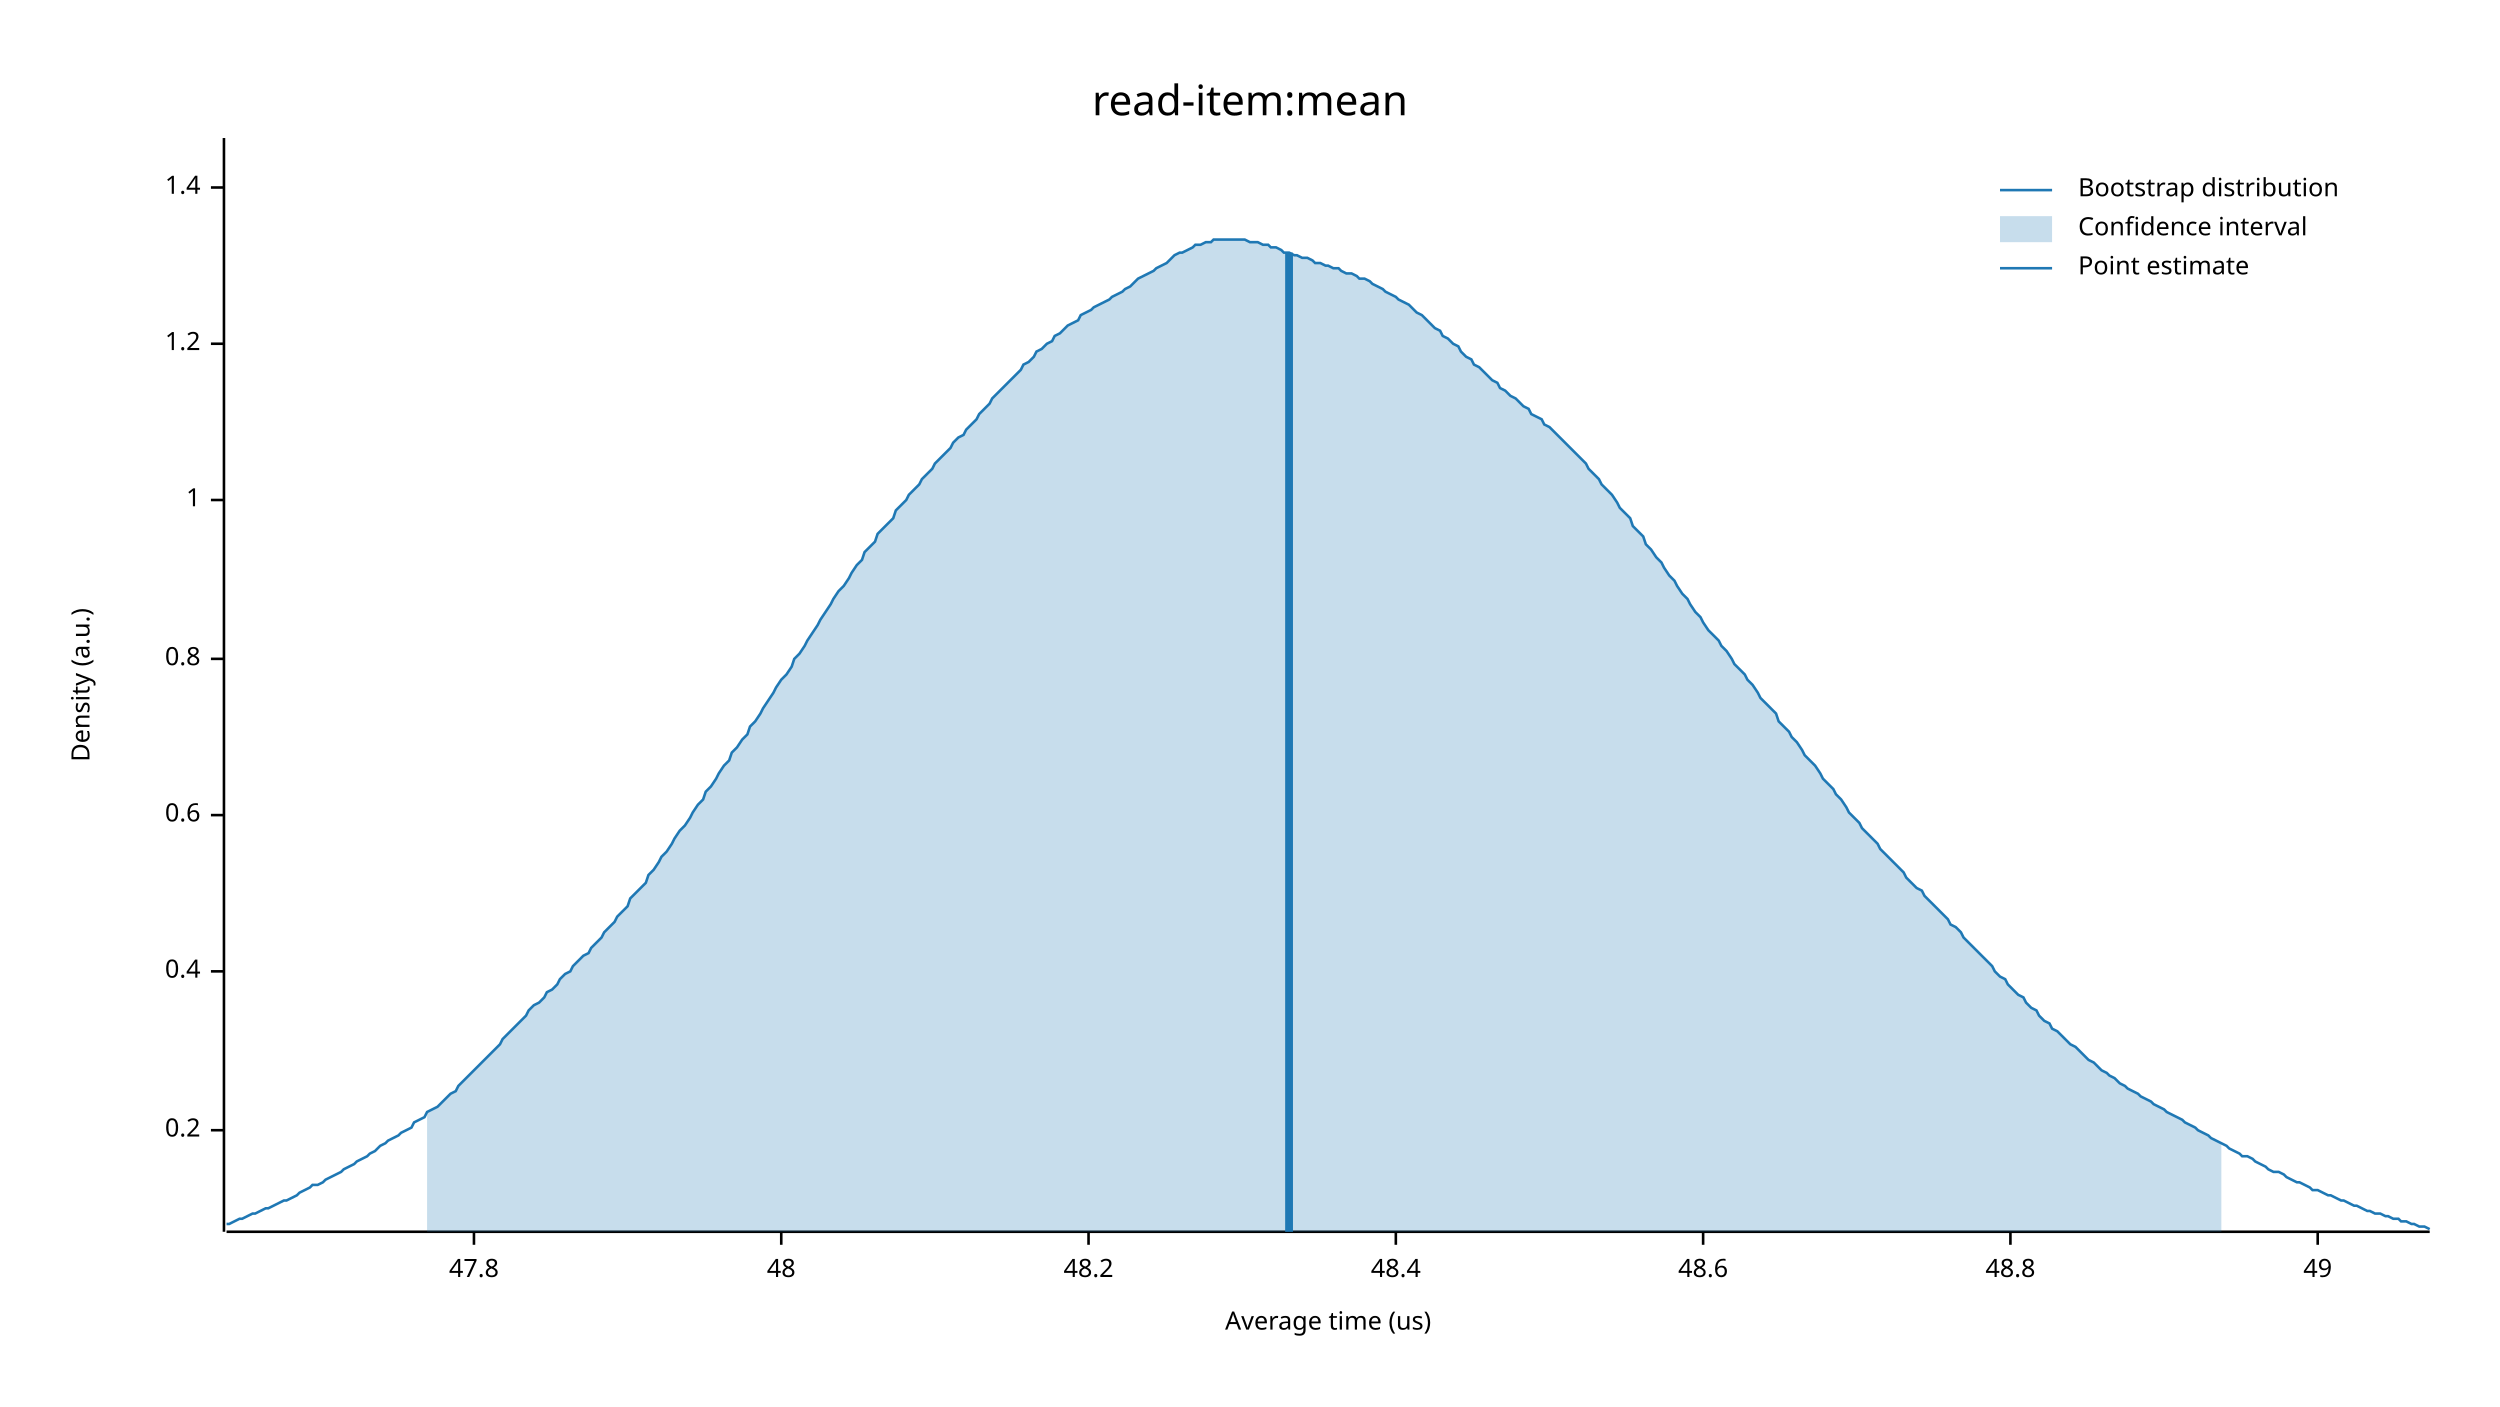
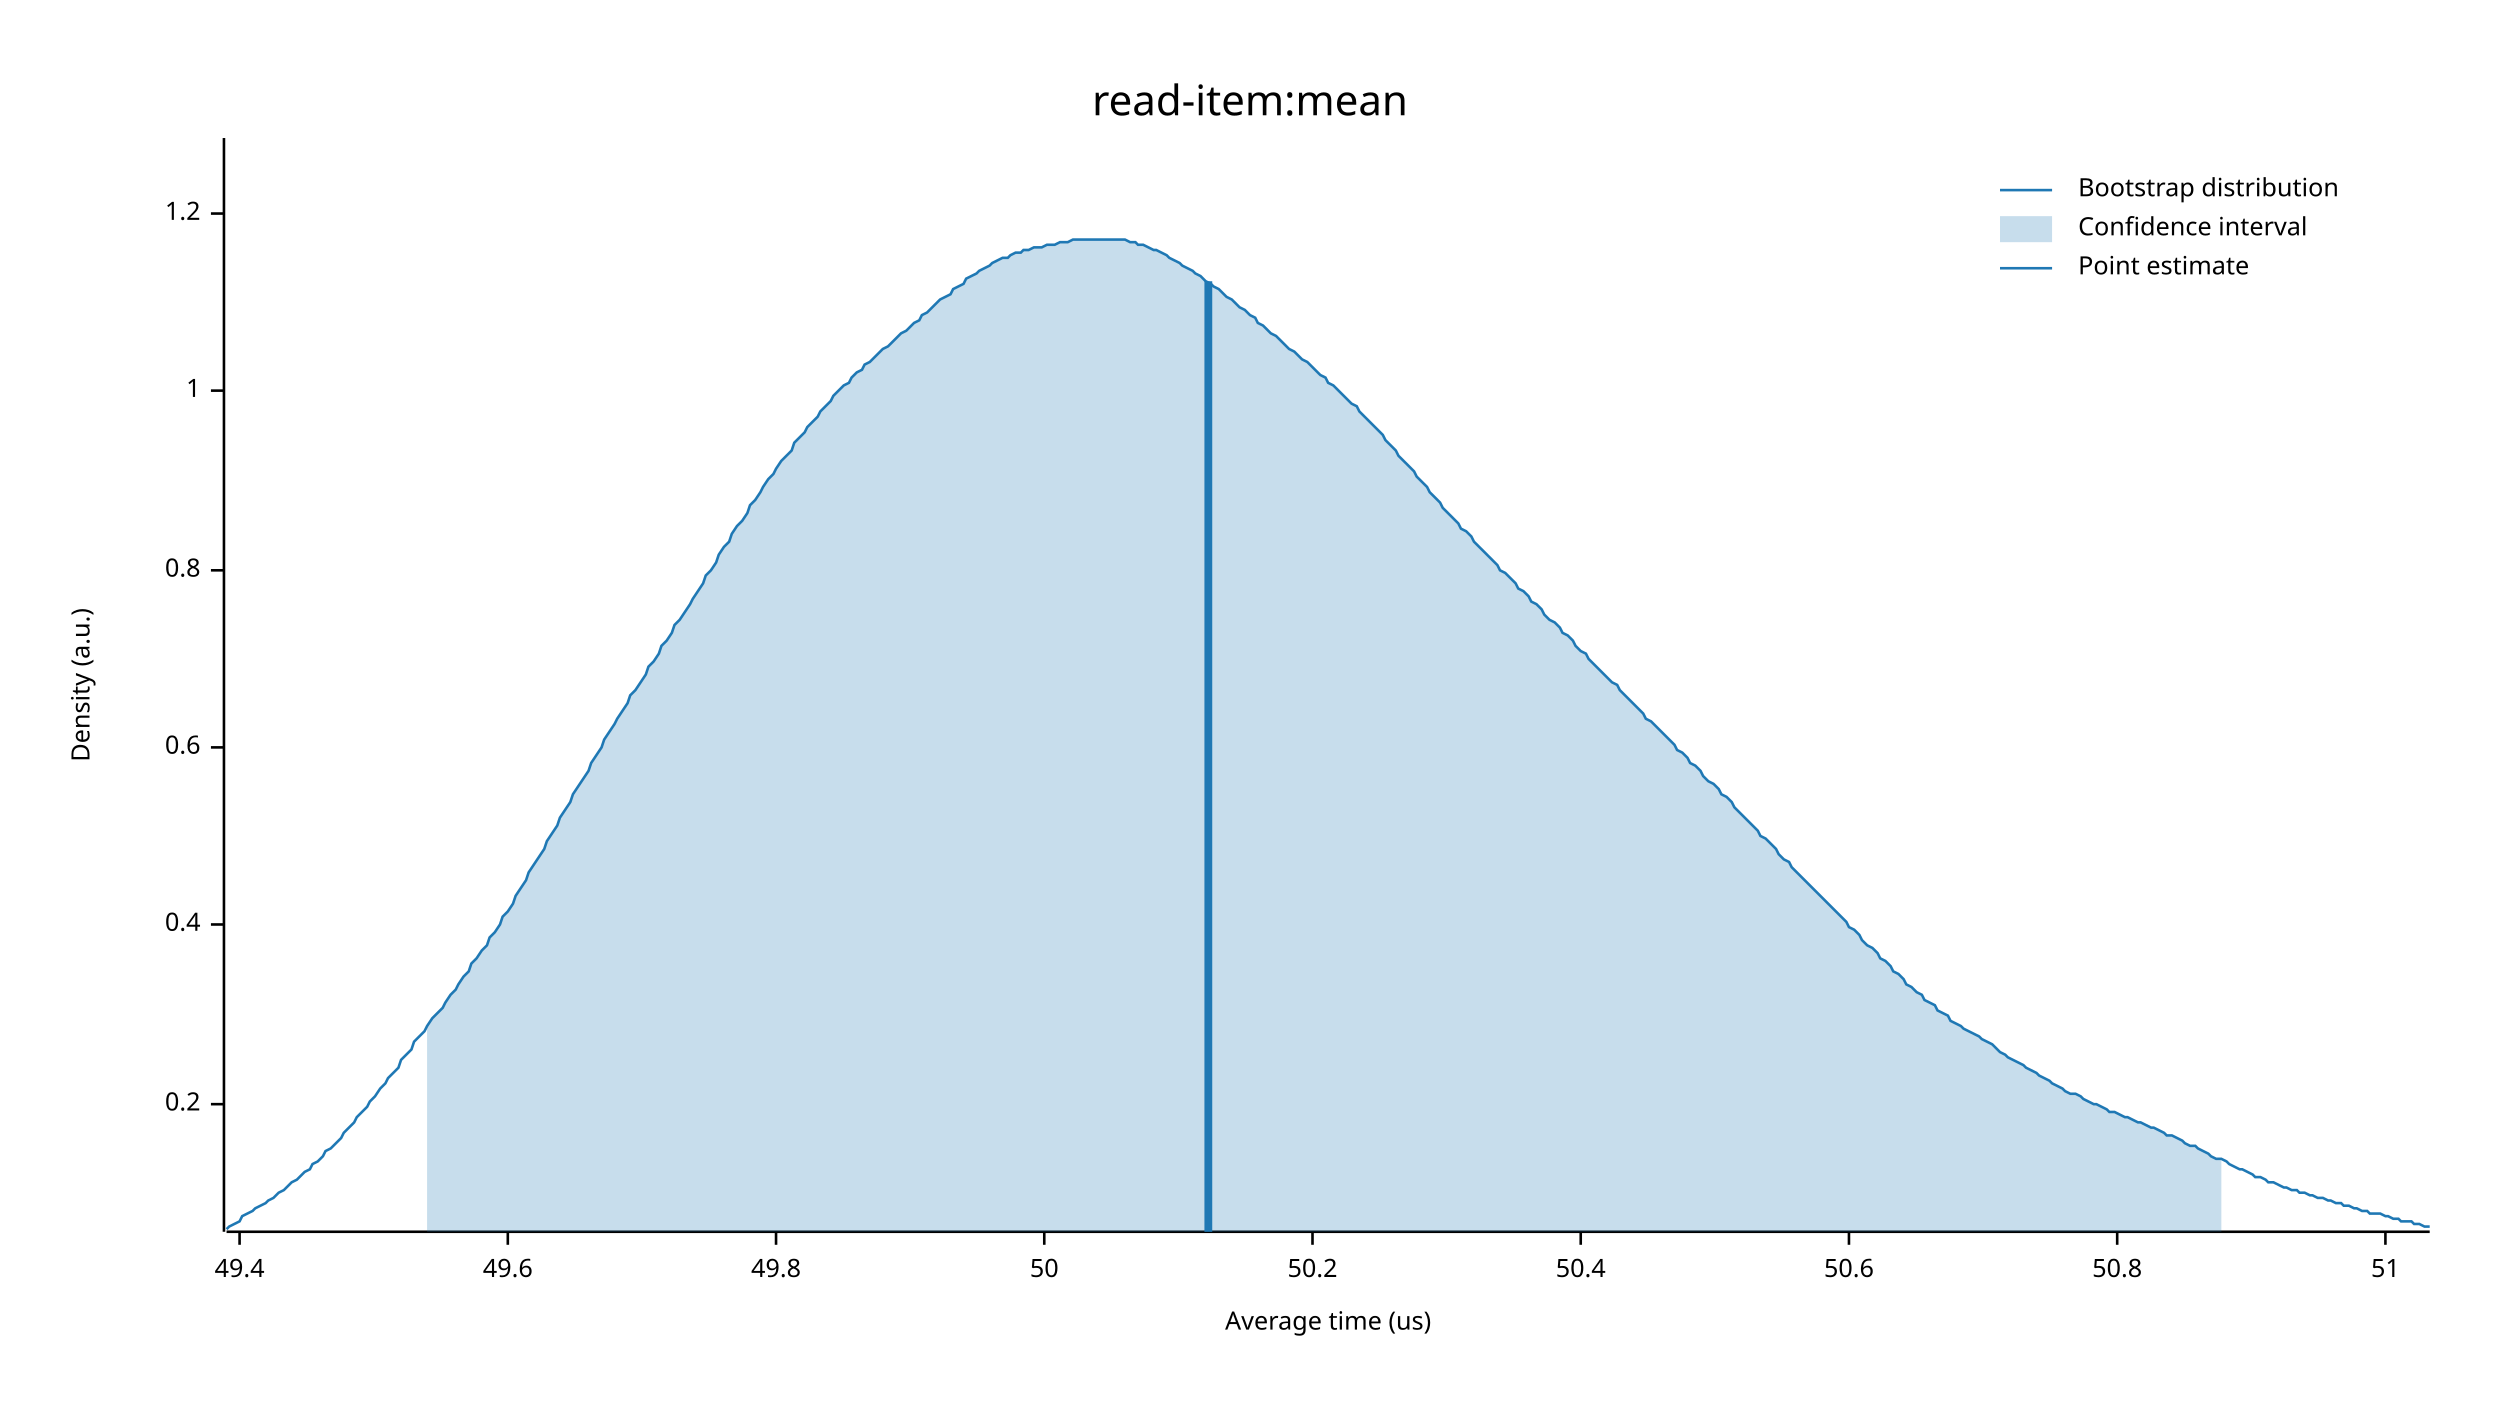
<svg xmlns="http://www.w3.org/2000/svg" style="background-color: white;" width="960" height="540" viewBox="0 0 960 540">
  <text x="480" y="32" dy="0.76em" text-anchor="middle" font-family="sans-serif" font-size="16.129" opacity="1" fill="#000000">
read-item:mean
</text>
  <text x="27" y="263" dy="0.76em" text-anchor="middle" font-family="sans-serif" font-size="9.677" opacity="1" fill="#000000" transform="rotate(270, 27, 263)">
Density (a.u.)
</text>
  <text x="510" y="513" dy="-0.5ex" text-anchor="middle" font-family="sans-serif" font-size="9.677" opacity="1" fill="#000000">
Average time (us)
</text>
  <polyline fill="none" opacity="1" stroke="#000000" stroke-width="1" points="86,53 86,473 " />
-   <text x="77" y="434" dy="0.5ex" text-anchor="end" font-family="sans-serif" font-size="9.677" opacity="1" fill="#000000">
+   <text x="77" y="424" dy="0.5ex" text-anchor="end" font-family="sans-serif" font-size="9.677" opacity="1" fill="#000000">
0.2
</text>
-   <polyline fill="none" opacity="1" stroke="#000000" stroke-width="1" points="81,434 86,434 " />
-   <text x="77" y="373" dy="0.5ex" text-anchor="end" font-family="sans-serif" font-size="9.677" opacity="1" fill="#000000">
+   <polyline fill="none" opacity="1" stroke="#000000" stroke-width="1" points="81,424 86,424 " />
+   <text x="77" y="355" dy="0.5ex" text-anchor="end" font-family="sans-serif" font-size="9.677" opacity="1" fill="#000000">
0.4
</text>
-   <polyline fill="none" opacity="1" stroke="#000000" stroke-width="1" points="81,373 86,373 " />
-   <text x="77" y="313" dy="0.5ex" text-anchor="end" font-family="sans-serif" font-size="9.677" opacity="1" fill="#000000">
+   <polyline fill="none" opacity="1" stroke="#000000" stroke-width="1" points="81,355 86,355 " />
+   <text x="77" y="287" dy="0.5ex" text-anchor="end" font-family="sans-serif" font-size="9.677" opacity="1" fill="#000000">
0.6
</text>
-   <polyline fill="none" opacity="1" stroke="#000000" stroke-width="1" points="81,313 86,313 " />
-   <text x="77" y="253" dy="0.5ex" text-anchor="end" font-family="sans-serif" font-size="9.677" opacity="1" fill="#000000">
+   <polyline fill="none" opacity="1" stroke="#000000" stroke-width="1" points="81,287 86,287 " />
+   <text x="77" y="219" dy="0.5ex" text-anchor="end" font-family="sans-serif" font-size="9.677" opacity="1" fill="#000000">
0.8
</text>
-   <polyline fill="none" opacity="1" stroke="#000000" stroke-width="1" points="81,253 86,253 " />
-   <text x="77" y="192" dy="0.5ex" text-anchor="end" font-family="sans-serif" font-size="9.677" opacity="1" fill="#000000">
+   <polyline fill="none" opacity="1" stroke="#000000" stroke-width="1" points="81,219 86,219 " />
+   <text x="77" y="150" dy="0.5ex" text-anchor="end" font-family="sans-serif" font-size="9.677" opacity="1" fill="#000000">
1
</text>
-   <polyline fill="none" opacity="1" stroke="#000000" stroke-width="1" points="81,192 86,192 " />
-   <text x="77" y="132" dy="0.5ex" text-anchor="end" font-family="sans-serif" font-size="9.677" opacity="1" fill="#000000">
+   <polyline fill="none" opacity="1" stroke="#000000" stroke-width="1" points="81,150 86,150 " />
+   <text x="77" y="82" dy="0.5ex" text-anchor="end" font-family="sans-serif" font-size="9.677" opacity="1" fill="#000000">
1.2
</text>
-   <polyline fill="none" opacity="1" stroke="#000000" stroke-width="1" points="81,132 86,132 " />
-   <text x="77" y="72" dy="0.5ex" text-anchor="end" font-family="sans-serif" font-size="9.677" opacity="1" fill="#000000">
- 1.4
+   <polyline fill="none" opacity="1" stroke="#000000" stroke-width="1" points="81,82 86,82 " />
+   <polyline fill="none" opacity="1" stroke="#000000" stroke-width="1" points="87,473 933,473 " />
+   <text x="92" y="483" dy="0.76em" text-anchor="middle" font-family="sans-serif" font-size="9.677" opacity="1" fill="#000000">
+ 49.4
</text>
-   <polyline fill="none" opacity="1" stroke="#000000" stroke-width="1" points="81,72 86,72 " />
-   <polyline fill="none" opacity="1" stroke="#000000" stroke-width="1" points="87,473 933,473 " />
-   <text x="182" y="483" dy="0.76em" text-anchor="middle" font-family="sans-serif" font-size="9.677" opacity="1" fill="#000000">
- 47.8
+   <polyline fill="none" opacity="1" stroke="#000000" stroke-width="1" points="92,473 92,478 " />
+   <text x="195" y="483" dy="0.76em" text-anchor="middle" font-family="sans-serif" font-size="9.677" opacity="1" fill="#000000">
+ 49.6
</text>
-   <polyline fill="none" opacity="1" stroke="#000000" stroke-width="1" points="182,473 182,478 " />
-   <text x="300" y="483" dy="0.76em" text-anchor="middle" font-family="sans-serif" font-size="9.677" opacity="1" fill="#000000">
- 48
+   <polyline fill="none" opacity="1" stroke="#000000" stroke-width="1" points="195,473 195,478 " />
+   <text x="298" y="483" dy="0.76em" text-anchor="middle" font-family="sans-serif" font-size="9.677" opacity="1" fill="#000000">
+ 49.8
</text>
-   <polyline fill="none" opacity="1" stroke="#000000" stroke-width="1" points="300,473 300,478 " />
-   <text x="418" y="483" dy="0.76em" text-anchor="middle" font-family="sans-serif" font-size="9.677" opacity="1" fill="#000000">
- 48.2
+   <polyline fill="none" opacity="1" stroke="#000000" stroke-width="1" points="298,473 298,478 " />
+   <text x="401" y="483" dy="0.76em" text-anchor="middle" font-family="sans-serif" font-size="9.677" opacity="1" fill="#000000">
+ 50
</text>
-   <polyline fill="none" opacity="1" stroke="#000000" stroke-width="1" points="418,473 418,478 " />
-   <text x="536" y="483" dy="0.76em" text-anchor="middle" font-family="sans-serif" font-size="9.677" opacity="1" fill="#000000">
- 48.4
+   <polyline fill="none" opacity="1" stroke="#000000" stroke-width="1" points="401,473 401,478 " />
+   <text x="504" y="483" dy="0.76em" text-anchor="middle" font-family="sans-serif" font-size="9.677" opacity="1" fill="#000000">
+ 50.2
</text>
-   <polyline fill="none" opacity="1" stroke="#000000" stroke-width="1" points="536,473 536,478 " />
-   <text x="654" y="483" dy="0.76em" text-anchor="middle" font-family="sans-serif" font-size="9.677" opacity="1" fill="#000000">
- 48.6
+   <polyline fill="none" opacity="1" stroke="#000000" stroke-width="1" points="504,473 504,478 " />
+   <text x="607" y="483" dy="0.76em" text-anchor="middle" font-family="sans-serif" font-size="9.677" opacity="1" fill="#000000">
+ 50.4
</text>
-   <polyline fill="none" opacity="1" stroke="#000000" stroke-width="1" points="654,473 654,478 " />
-   <text x="772" y="483" dy="0.76em" text-anchor="middle" font-family="sans-serif" font-size="9.677" opacity="1" fill="#000000">
- 48.8
+   <polyline fill="none" opacity="1" stroke="#000000" stroke-width="1" points="607,473 607,478 " />
+   <text x="710" y="483" dy="0.76em" text-anchor="middle" font-family="sans-serif" font-size="9.677" opacity="1" fill="#000000">
+ 50.6
</text>
-   <polyline fill="none" opacity="1" stroke="#000000" stroke-width="1" points="772,473 772,478 " />
-   <text x="890" y="483" dy="0.76em" text-anchor="middle" font-family="sans-serif" font-size="9.677" opacity="1" fill="#000000">
- 49
+   <polyline fill="none" opacity="1" stroke="#000000" stroke-width="1" points="710,473 710,478 " />
+   <text x="813" y="483" dy="0.76em" text-anchor="middle" font-family="sans-serif" font-size="9.677" opacity="1" fill="#000000">
+ 50.8
</text>
-   <polyline fill="none" opacity="1" stroke="#000000" stroke-width="1" points="890,473 890,478 " />
-   <polyline fill="none" opacity="1" stroke="#1F78B4" stroke-width="1" points="87,470 88,470 90,469 92,468 93,468 95,467 97,466 98,466 100,465 102,464 103,464 105,463 107,462 109,461 110,461 112,460 114,459 115,458 117,457 119,456 120,455 122,455 124,454 125,453 127,452 129,451 131,450 132,449 134,448 136,447 137,446 139,445 141,444 142,443 144,442 146,440 148,439 149,438 151,437 153,436 154,435 156,434 158,433 159,431 161,430 163,429 164,427 166,426 168,425 170,423 171,422 173,420 175,419 176,417 178,415 180,413 181,412 183,410 185,408 187,406 188,405 190,403 192,401 193,399 195,397 197,395 198,394 200,392 202,390 203,388 205,386 207,385 209,383 210,381 212,380 214,378 215,376 217,374 219,373 220,371 222,369 224,367 226,366 227,364 229,362 231,360 232,358 234,356 236,354 237,352 239,350 241,348 242,345 244,343 246,341 248,339 249,336 251,334 253,331 254,329 256,327 258,324 259,322 261,319 263,317 265,314 266,312 268,309 270,307 271,304 273,302 275,299 276,297 278,294 280,292 281,289 283,287 285,284 287,282 288,279 290,277 292,274 293,272 295,269 297,266 298,264 300,261 302,259 304,256 305,253 307,251 309,248 310,246 312,243 314,240 315,238 317,235 319,232 320,230 322,227 324,225 326,222 327,220 329,217 331,215 332,212 334,210 336,208 337,205 339,203 341,201 343,199 344,196 346,194 348,192 349,190 351,188 353,186 354,184 356,182 358,180 359,178 361,176 363,174 365,172 366,170 368,168 370,167 371,165 373,163 375,161 376,159 378,157 380,155 381,153 383,151 385,149 387,147 388,146 390,144 392,142 393,140 395,139 397,137 398,135 400,134 402,132 404,131 405,129 407,128 409,126 410,125 412,124 414,123 415,121 417,120 419,119 420,118 422,117 424,116 426,115 427,114 429,113 431,112 432,111 434,110 436,108 437,107 439,106 441,105 443,104 444,103 446,102 448,101 449,100 451,98 453,97 454,97 456,96 458,95 459,94 461,94 463,93 465,93 466,92 468,92 470,92 471,92 473,92 475,92 476,92 478,92 480,93 482,93 483,93 485,94 487,94 488,95 490,95 492,96 493,97 495,97 497,98 498,98 500,99 502,99 504,100 505,101 507,101 509,102 510,102 512,103 514,103 515,104 517,105 519,105 521,106 522,107 524,107 526,108 527,109 529,110 531,111 532,112 534,113 536,114 537,115 539,116 541,117 543,119 544,120 546,121 548,123 549,124 551,126 553,127 554,129 556,130 558,132 560,133 561,135 563,137 565,138 566,140 568,141 570,143 571,144 573,146 575,147 576,149 578,150 580,152 582,153 583,154 585,156 587,157 588,159 590,160 592,161 593,163 595,164 597,166 599,168 600,169 602,171 604,173 605,174 607,176 609,178 610,180 612,182 614,184 615,186 617,188 619,190 621,193 622,195 624,197 626,199 627,202 629,204 631,206 632,209 634,211 636,214 638,216 639,218 641,221 643,223 644,225 646,228 648,230 649,232 651,235 653,237 654,239 656,242 658,244 660,246 661,248 663,250 665,253 666,255 668,257 670,259 671,261 673,263 675,266 676,268 678,270 680,272 682,274 683,277 685,279 687,281 688,283 690,285 692,288 693,290 695,292 697,294 699,297 700,299 702,301 704,303 705,305 707,307 709,310 710,312 712,314 714,316 715,318 717,320 719,322 721,324 722,326 724,328 726,330 727,331 729,333 731,335 732,337 734,339 736,341 738,342 739,344 741,346 743,348 744,349 746,351 748,353 749,355 751,356 753,358 754,360 756,362 758,364 760,366 761,367 763,369 765,371 766,373 768,375 770,376 771,378 773,380 775,382 777,383 778,385 780,387 782,388 783,390 785,392 787,393 788,395 790,396 792,398 793,399 795,401 797,402 799,404 800,405 802,407 804,408 805,409 807,411 809,412 810,413 812,414 814,416 816,417 817,418 819,419 821,420 822,421 824,422 826,423 827,424 829,425 831,426 832,427 834,428 836,429 838,430 839,431 841,432 843,433 844,434 846,435 848,436 849,437 851,438 853,439 855,440 856,441 858,442 860,443 861,444 863,444 865,445 866,446 868,447 870,448 871,449 873,450 875,450 877,451 878,452 880,453 882,454 883,454 885,455 887,456 888,457 890,457 892,458 894,459 895,459 897,460 899,461 900,461 902,462 904,463 905,463 907,464 909,465 910,465 912,466 914,466 916,467 917,467 919,468 921,468 922,469 924,469 926,470 927,470 929,471 931,471 933,472 " />
-   <polygon opacity="0.25" fill="#1F78B4" points="164,427 166,426 168,425 170,423 171,422 173,420 175,419 176,417 178,415 180,413 181,412 183,410 185,408 187,406 188,405 190,403 192,401 193,399 195,397 197,395 198,394 200,392 202,390 203,388 205,386 207,385 209,383 210,381 212,380 214,378 215,376 217,374 219,373 220,371 222,369 224,367 226,366 227,364 229,362 231,360 232,358 234,356 236,354 237,352 239,350 241,348 242,345 244,343 246,341 248,339 249,336 251,334 253,331 254,329 256,327 258,324 259,322 261,319 263,317 265,314 266,312 268,309 270,307 271,304 273,302 275,299 276,297 278,294 280,292 281,289 283,287 285,284 287,282 288,279 290,277 292,274 293,272 295,269 297,266 298,264 300,261 302,259 304,256 305,253 307,251 309,248 310,246 312,243 314,240 315,238 317,235 319,232 320,230 322,227 324,225 326,222 327,220 329,217 331,215 332,212 334,210 336,208 337,205 339,203 341,201 343,199 344,196 346,194 348,192 349,190 351,188 353,186 354,184 356,182 358,180 359,178 361,176 363,174 365,172 366,170 368,168 370,167 371,165 373,163 375,161 376,159 378,157 380,155 381,153 383,151 385,149 387,147 388,146 390,144 392,142 393,140 395,139 397,137 398,135 400,134 402,132 404,131 405,129 407,128 409,126 410,125 412,124 414,123 415,121 417,120 419,119 420,118 422,117 424,116 426,115 427,114 429,113 431,112 432,111 434,110 436,108 437,107 439,106 441,105 443,104 444,103 446,102 448,101 449,100 451,98 453,97 454,97 456,96 458,95 459,94 461,94 463,93 465,93 466,92 468,92 470,92 471,92 473,92 475,92 476,92 478,92 480,93 482,93 483,93 485,94 487,94 488,95 490,95 492,96 493,97 495,97 497,98 498,98 500,99 502,99 504,100 505,101 507,101 509,102 510,102 512,103 514,103 515,104 517,105 519,105 521,106 522,107 524,107 526,108 527,109 529,110 531,111 532,112 534,113 536,114 537,115 539,116 541,117 543,119 544,120 546,121 548,123 549,124 551,126 553,127 554,129 556,130 558,132 560,133 561,135 563,137 565,138 566,140 568,141 570,143 571,144 573,146 575,147 576,149 578,150 580,152 582,153 583,154 585,156 587,157 588,159 590,160 592,161 593,163 595,164 597,166 599,168 600,169 602,171 604,173 605,174 607,176 609,178 610,180 612,182 614,184 615,186 617,188 619,190 621,193 622,195 624,197 626,199 627,202 629,204 631,206 632,209 634,211 636,214 638,216 639,218 641,221 643,223 644,225 646,228 648,230 649,232 651,235 653,237 654,239 656,242 658,244 660,246 661,248 663,250 665,253 666,255 668,257 670,259 671,261 673,263 675,266 676,268 678,270 680,272 682,274 683,277 685,279 687,281 688,283 690,285 692,288 693,290 695,292 697,294 699,297 700,299 702,301 704,303 705,305 707,307 709,310 710,312 712,314 714,316 715,318 717,320 719,322 721,324 722,326 724,328 726,330 727,331 729,333 731,335 732,337 734,339 736,341 738,342 739,344 741,346 743,348 744,349 746,351 748,353 749,355 751,356 753,358 754,360 756,362 758,364 760,366 761,367 763,369 765,371 766,373 768,375 770,376 771,378 773,380 775,382 777,383 778,385 780,387 782,388 783,390 785,392 787,393 788,395 790,396 792,398 793,399 795,401 797,402 799,404 800,405 802,407 804,408 805,409 807,411 809,412 810,413 812,414 814,416 816,417 817,418 819,419 821,420 822,421 824,422 826,423 827,424 829,425 831,426 832,427 834,428 836,429 838,430 839,431 841,432 843,433 844,434 846,435 848,436 849,437 851,438 853,439 853,473 164,473 " />
-   <polyline fill="none" opacity="1" stroke="#1F78B4" stroke-width="3" points="495,473 495,97 " />
+   <polyline fill="none" opacity="1" stroke="#000000" stroke-width="1" points="813,473 813,478 " />
+   <text x="916" y="483" dy="0.76em" text-anchor="middle" font-family="sans-serif" font-size="9.677" opacity="1" fill="#000000">
+ 51
+ </text>
+   <polyline fill="none" opacity="1" stroke="#000000" stroke-width="1" points="916,473 916,478 " />
+   <polyline fill="none" opacity="1" stroke="#1F78B4" stroke-width="1" points="87,472 88,471 90,470 92,469 93,467 95,466 97,465 98,464 100,463 102,462 103,461 105,460 107,458 109,457 110,456 112,454 114,453 115,452 117,450 119,449 120,447 122,446 124,444 125,442 127,441 129,439 131,437 132,435 134,433 136,431 137,429 139,427 141,425 142,423 144,421 146,418 148,416 149,414 151,412 153,410 154,407 156,405 158,403 159,400 161,398 163,396 164,394 166,391 168,389 170,387 171,385 173,382 175,380 176,378 178,375 180,373 181,370 183,368 185,365 187,363 188,360 190,358 192,355 193,352 195,350 197,347 198,344 200,341 202,338 203,335 205,332 207,329 209,326 210,323 212,320 214,317 215,314 217,311 219,308 220,305 222,302 224,299 226,296 227,293 229,290 231,287 232,284 234,281 236,278 237,276 239,273 241,270 242,267 244,265 246,262 248,259 249,256 251,254 253,251 254,248 256,246 258,243 259,240 261,238 263,235 265,232 266,230 268,227 270,224 271,221 273,219 275,216 276,213 278,210 280,208 281,205 283,202 285,200 287,197 288,194 290,192 292,189 293,187 295,184 297,182 298,180 300,177 302,175 304,173 305,170 307,168 309,166 310,164 312,162 314,160 315,158 317,156 319,154 320,152 322,150 324,148 326,147 327,145 329,143 331,142 332,140 334,139 336,137 337,136 339,134 341,133 343,131 344,130 346,128 348,127 349,126 351,124 353,123 354,121 356,120 358,118 359,117 361,115 363,114 365,113 366,111 368,110 370,109 371,107 373,106 375,105 376,104 378,103 380,102 381,101 383,100 385,99 387,99 388,98 390,97 392,97 393,96 395,96 397,95 398,95 400,95 402,94 404,94 405,94 407,93 409,93 410,93 412,92 414,92 415,92 417,92 419,92 420,92 422,92 424,92 426,92 427,92 429,92 431,92 432,92 434,93 436,93 437,94 439,94 441,95 443,96 444,96 446,97 448,98 449,99 451,100 453,101 454,102 456,103 458,104 459,105 461,106 463,108 465,109 466,110 468,111 470,113 471,114 473,115 475,117 476,118 478,119 480,121 482,122 483,124 485,125 487,127 488,128 490,129 492,131 493,132 495,134 497,135 498,136 500,138 502,139 504,141 505,142 507,144 509,145 510,147 512,148 514,150 515,151 517,153 519,155 521,156 522,158 524,160 526,162 527,163 529,165 531,167 532,169 534,171 536,173 537,175 539,177 541,179 543,181 544,183 546,185 548,187 549,189 551,191 553,193 554,195 556,197 558,199 560,201 561,203 563,204 565,206 566,208 568,210 570,212 571,213 573,215 575,217 576,219 578,220 580,222 582,224 583,226 585,227 587,229 588,231 590,232 592,234 593,236 595,238 597,239 599,241 600,243 602,244 604,246 605,248 607,250 609,251 610,253 612,255 614,257 615,258 617,260 619,262 621,263 622,265 624,267 626,269 627,270 629,272 631,274 632,276 634,277 636,279 638,281 639,282 641,284 643,286 644,288 646,289 648,291 649,293 651,294 653,296 654,298 656,300 658,301 660,303 661,305 663,306 665,308 666,310 668,312 670,314 671,315 673,317 675,319 676,321 678,322 680,324 682,326 683,328 685,330 687,331 688,333 690,335 692,337 693,338 695,340 697,342 699,344 700,345 702,347 704,349 705,350 707,352 709,354 710,356 712,357 714,359 715,361 717,363 719,364 721,366 722,368 724,369 726,371 727,373 729,374 731,376 732,378 734,379 736,381 738,382 739,384 741,385 743,386 744,388 746,389 748,390 749,392 751,393 753,394 754,395 756,396 758,397 760,398 761,399 763,400 765,401 766,402 768,404 770,405 771,406 773,407 775,408 777,409 778,410 780,411 782,412 783,413 785,414 787,415 788,416 790,417 792,418 793,419 795,420 797,420 799,421 800,422 802,423 804,424 805,424 807,425 809,426 810,427 812,427 814,428 816,429 817,429 819,430 821,431 822,431 824,432 826,433 827,433 829,434 831,435 832,436 834,436 836,437 838,438 839,439 841,440 843,440 844,441 846,442 848,443 849,444 851,445 853,445 855,446 856,447 858,448 860,449 861,449 863,450 865,451 866,452 868,452 870,453 871,454 873,454 875,455 877,456 878,456 880,457 882,457 883,458 885,458 887,459 888,459 890,460 892,460 894,461 895,461 897,462 899,462 900,463 902,463 904,464 905,464 907,465 909,465 910,466 912,466 914,466 916,467 917,467 919,468 921,468 922,469 924,469 926,469 927,470 929,470 931,471 933,471 " />
+   <polygon opacity="0.25" fill="#1F78B4" points="164,394 166,391 168,389 170,387 171,385 173,382 175,380 176,378 178,375 180,373 181,370 183,368 185,365 187,363 188,360 190,358 192,355 193,352 195,350 197,347 198,344 200,341 202,338 203,335 205,332 207,329 209,326 210,323 212,320 214,317 215,314 217,311 219,308 220,305 222,302 224,299 226,296 227,293 229,290 231,287 232,284 234,281 236,278 237,276 239,273 241,270 242,267 244,265 246,262 248,259 249,256 251,254 253,251 254,248 256,246 258,243 259,240 261,238 263,235 265,232 266,230 268,227 270,224 271,221 273,219 275,216 276,213 278,210 280,208 281,205 283,202 285,200 287,197 288,194 290,192 292,189 293,187 295,184 297,182 298,180 300,177 302,175 304,173 305,170 307,168 309,166 310,164 312,162 314,160 315,158 317,156 319,154 320,152 322,150 324,148 326,147 327,145 329,143 331,142 332,140 334,139 336,137 337,136 339,134 341,133 343,131 344,130 346,128 348,127 349,126 351,124 353,123 354,121 356,120 358,118 359,117 361,115 363,114 365,113 366,111 368,110 370,109 371,107 373,106 375,105 376,104 378,103 380,102 381,101 383,100 385,99 387,99 388,98 390,97 392,97 393,96 395,96 397,95 398,95 400,95 402,94 404,94 405,94 407,93 409,93 410,93 412,92 414,92 415,92 417,92 419,92 420,92 422,92 424,92 426,92 427,92 429,92 431,92 432,92 434,93 436,93 437,94 439,94 441,95 443,96 444,96 446,97 448,98 449,99 451,100 453,101 454,102 456,103 458,104 459,105 461,106 463,108 465,109 466,110 468,111 470,113 471,114 473,115 475,117 476,118 478,119 480,121 482,122 483,124 485,125 487,127 488,128 490,129 492,131 493,132 495,134 497,135 498,136 500,138 502,139 504,141 505,142 507,144 509,145 510,147 512,148 514,150 515,151 517,153 519,155 521,156 522,158 524,160 526,162 527,163 529,165 531,167 532,169 534,171 536,173 537,175 539,177 541,179 543,181 544,183 546,185 548,187 549,189 551,191 553,193 554,195 556,197 558,199 560,201 561,203 563,204 565,206 566,208 568,210 570,212 571,213 573,215 575,217 576,219 578,220 580,222 582,224 583,226 585,227 587,229 588,231 590,232 592,234 593,236 595,238 597,239 599,241 600,243 602,244 604,246 605,248 607,250 609,251 610,253 612,255 614,257 615,258 617,260 619,262 621,263 622,265 624,267 626,269 627,270 629,272 631,274 632,276 634,277 636,279 638,281 639,282 641,284 643,286 644,288 646,289 648,291 649,293 651,294 653,296 654,298 656,300 658,301 660,303 661,305 663,306 665,308 666,310 668,312 670,314 671,315 673,317 675,319 676,321 678,322 680,324 682,326 683,328 685,330 687,331 688,333 690,335 692,337 693,338 695,340 697,342 699,344 700,345 702,347 704,349 705,350 707,352 709,354 710,356 712,357 714,359 715,361 717,363 719,364 721,366 722,368 724,369 726,371 727,373 729,374 731,376 732,378 734,379 736,381 738,382 739,384 741,385 743,386 744,388 746,389 748,390 749,392 751,393 753,394 754,395 756,396 758,397 760,398 761,399 763,400 765,401 766,402 768,404 770,405 771,406 773,407 775,408 777,409 778,410 780,411 782,412 783,413 785,414 787,415 788,416 790,417 792,418 793,419 795,420 797,420 799,421 800,422 802,423 804,424 805,424 807,425 809,426 810,427 812,427 814,428 816,429 817,429 819,430 821,431 822,431 824,432 826,433 827,433 829,434 831,435 832,436 834,436 836,437 838,438 839,439 841,440 843,440 844,441 846,442 848,443 849,444 851,445 853,445 853,473 164,473 " />
+   <polyline fill="none" opacity="1" stroke="#1F78B4" stroke-width="3" points="464,473 464,108 " />
  <text x="798" y="68" dy="0.76em" text-anchor="start" font-family="sans-serif" font-size="9.677" opacity="1" fill="#000000">
Bootstrap distribution
</text>
  <text x="798" y="83" dy="0.76em" text-anchor="start" font-family="sans-serif" font-size="9.677" opacity="1" fill="#000000">
Confidence interval
</text>
  <text x="798" y="98" dy="0.76em" text-anchor="start" font-family="sans-serif" font-size="9.677" opacity="1" fill="#000000">
Point estimate
</text>
  <polyline fill="none" opacity="1" stroke="#1F78B4" stroke-width="1" points="768,73 788,73 " />
  <rect x="768" y="83" width="20" height="10" opacity="0.25" fill="#1F78B4" stroke="none" />
  <polyline fill="none" opacity="1" stroke="#1F78B4" stroke-width="1" points="768,103 788,103 " />
</svg>
